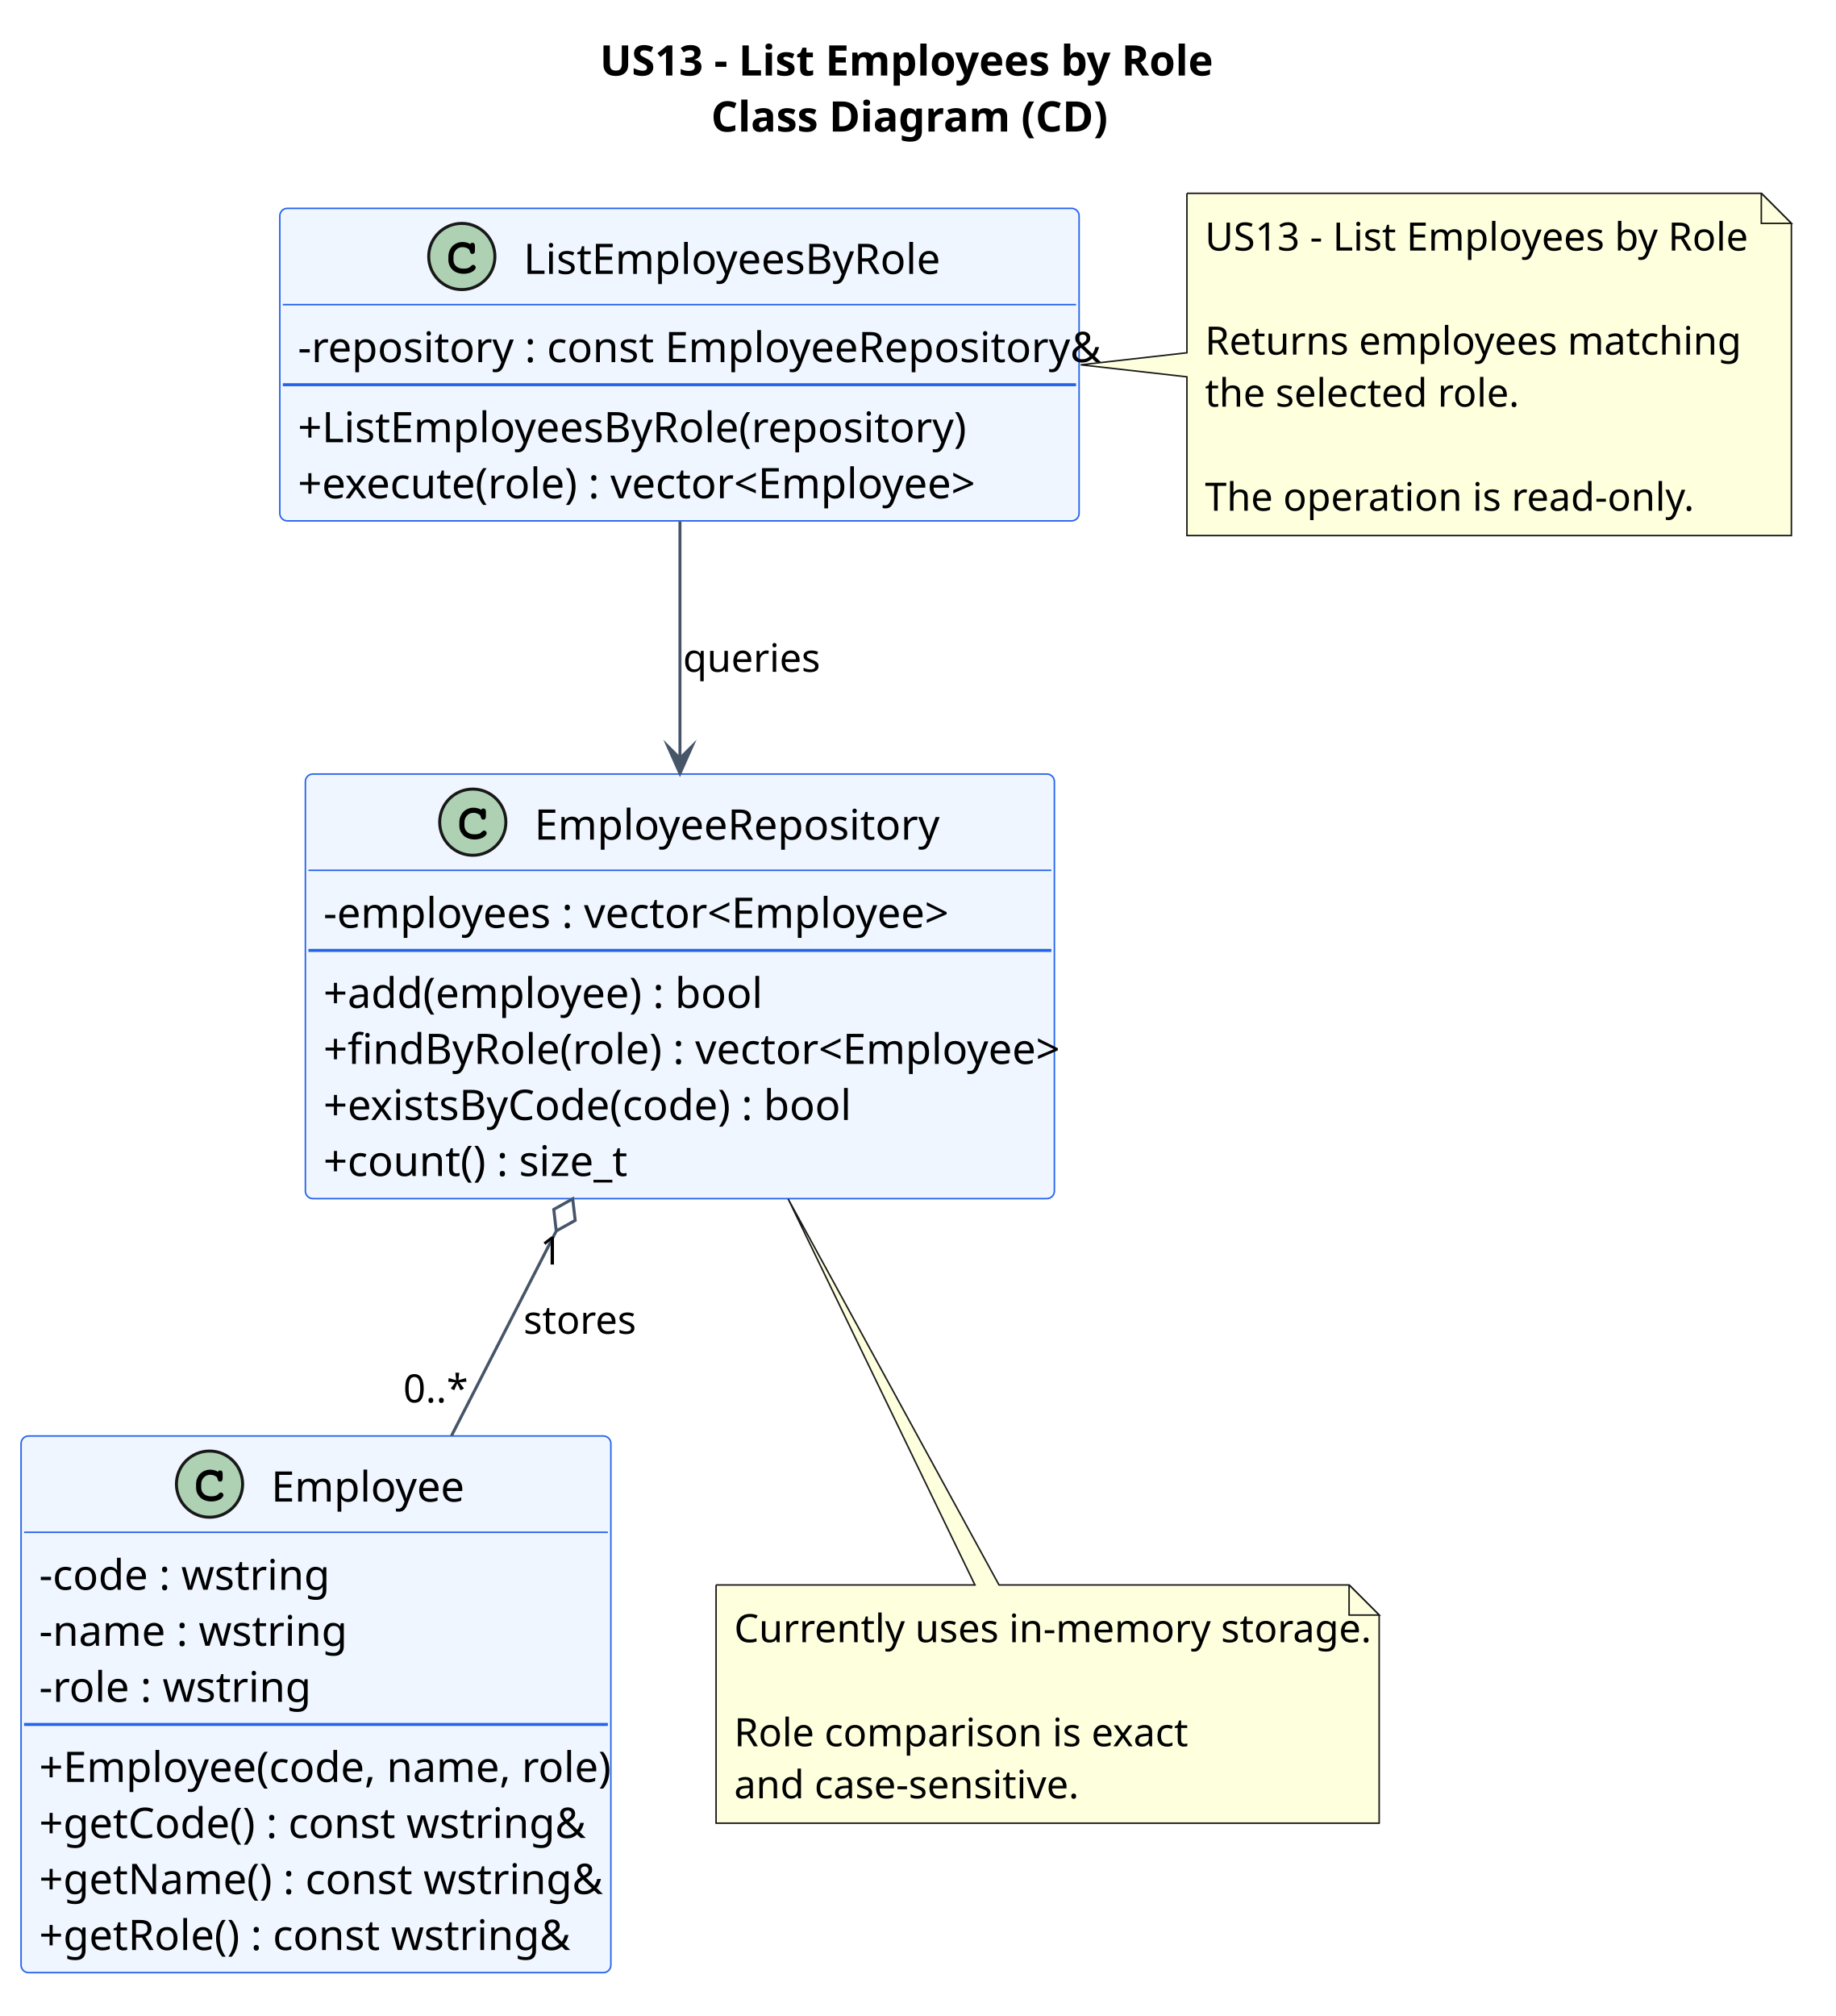
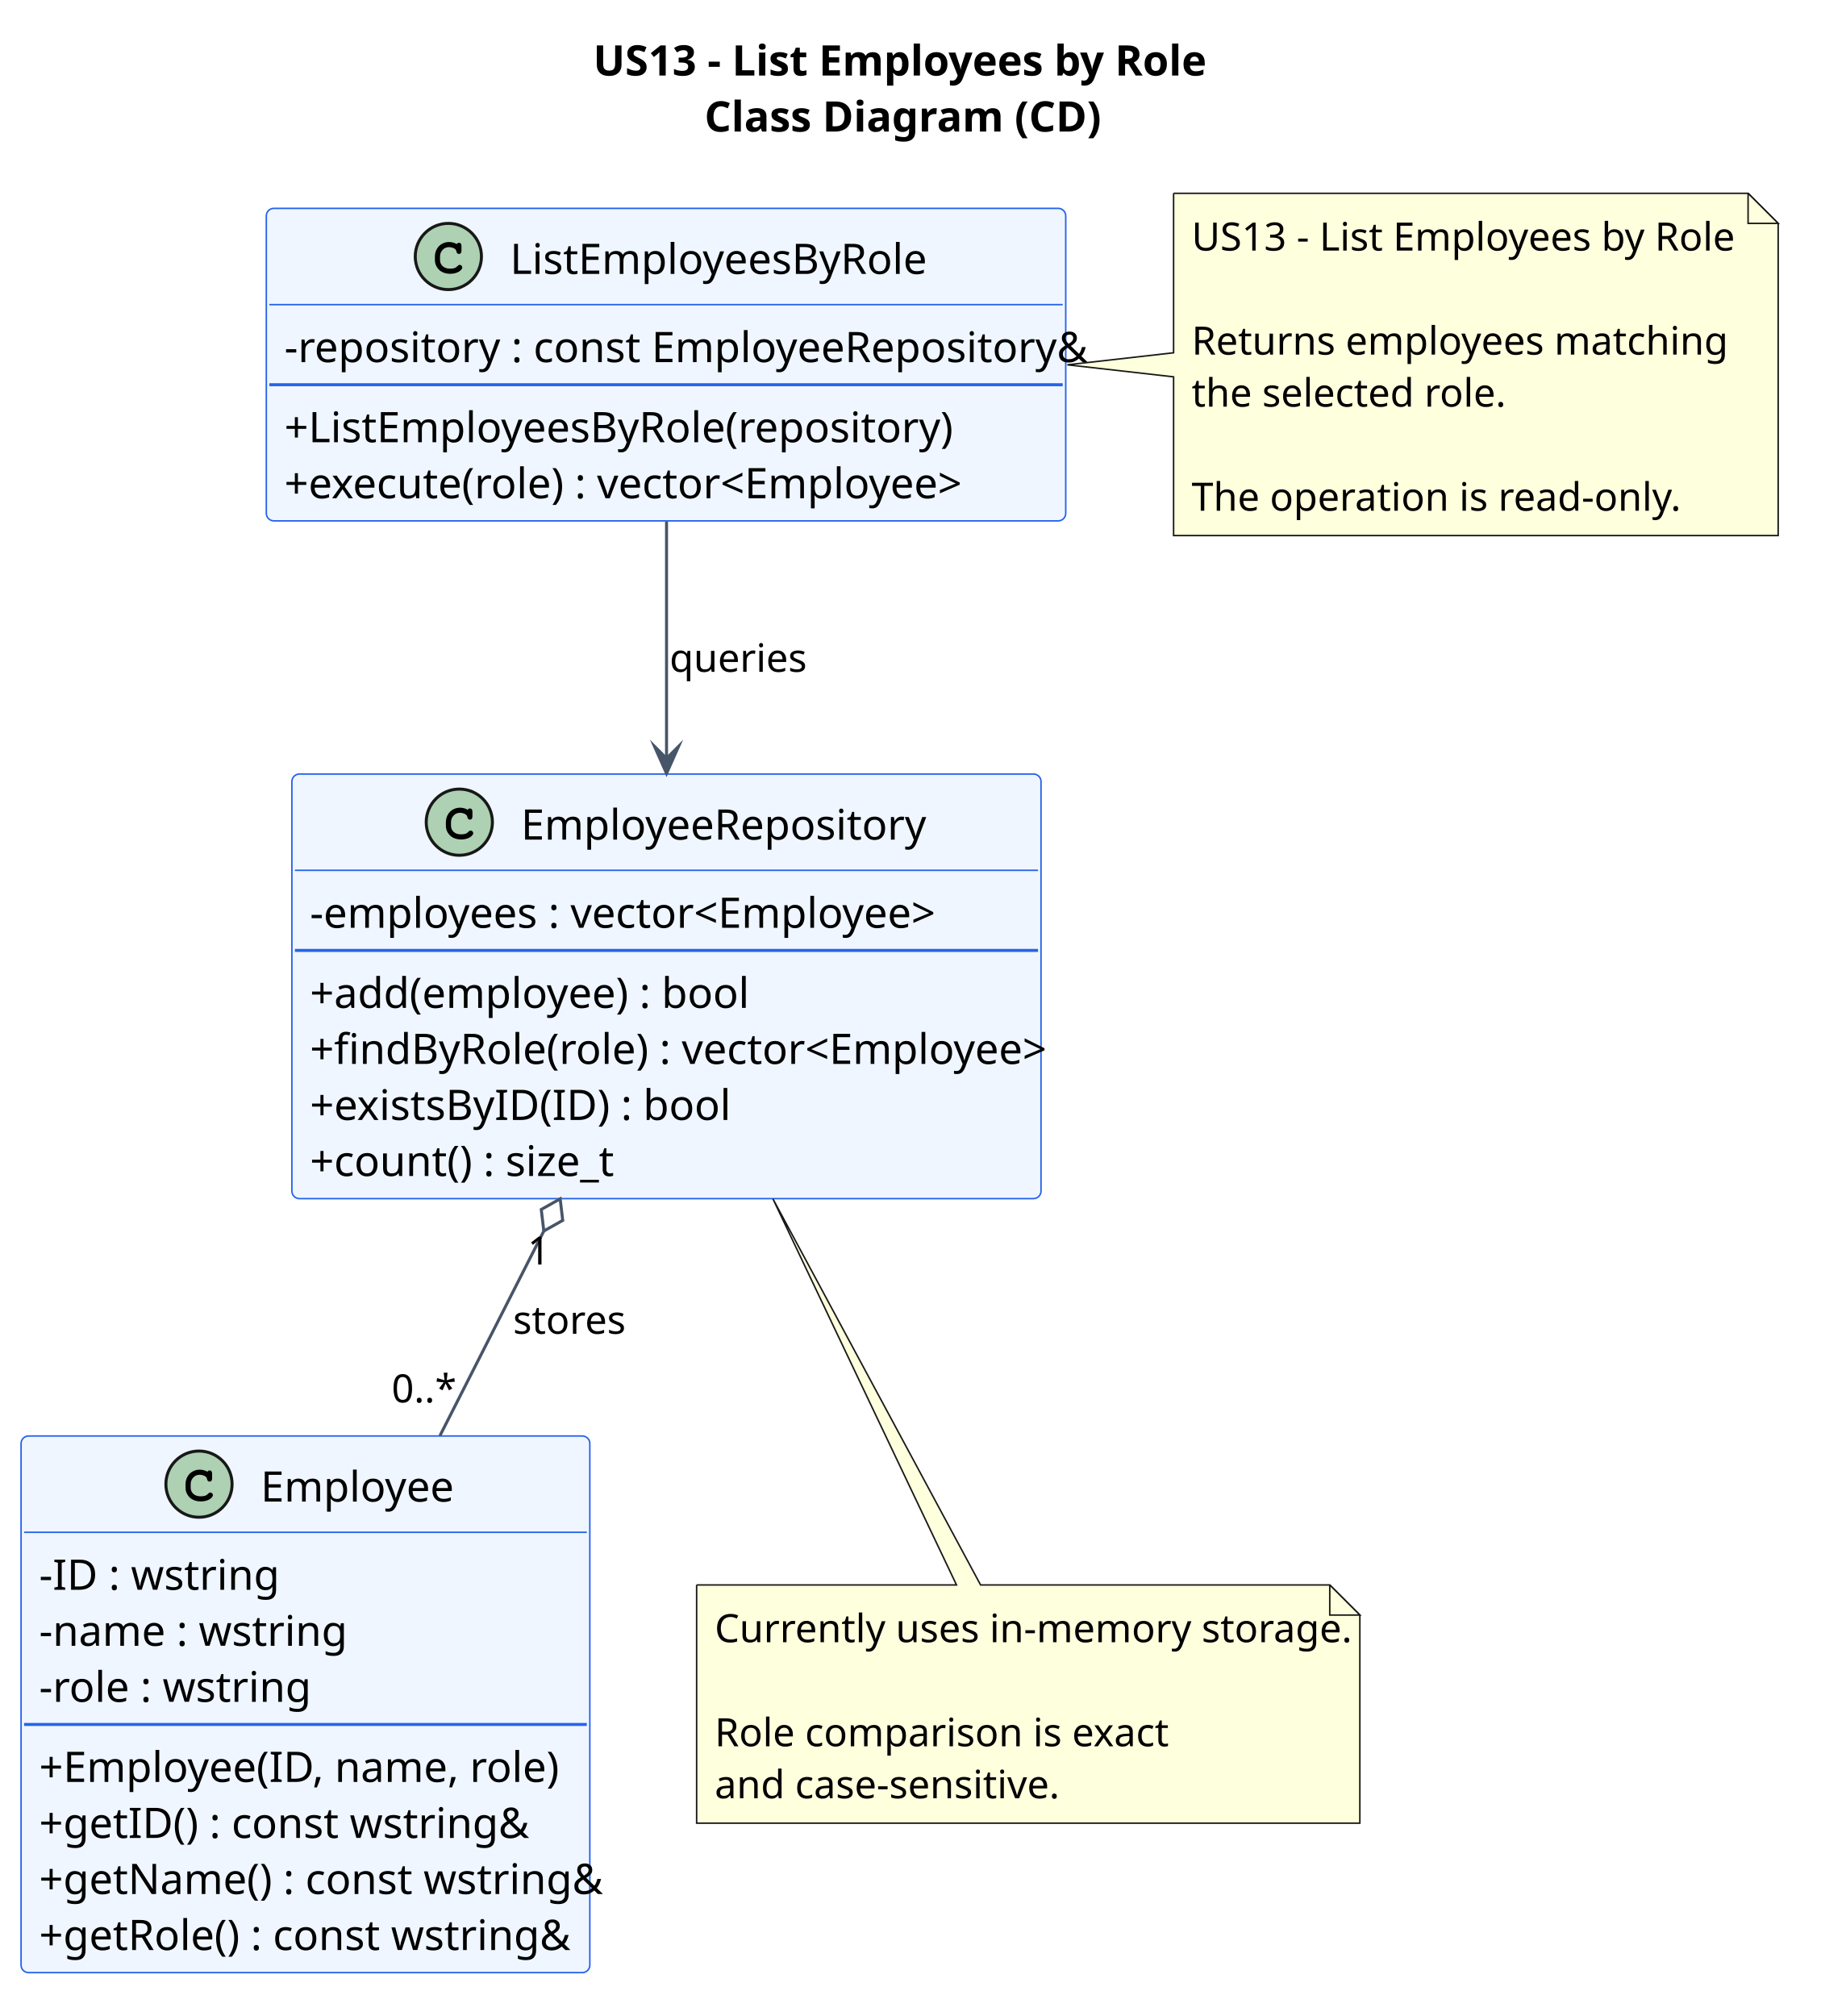
- <svg xmlns="http://www.w3.org/2000/svg" version="1.1" data-diagram-type="CLASS" style="width:610px;height:670px;background:#FFFFFF;" width="610px" height="670px" viewBox="0 0 610 670" zoomAndPan="magnify" preserveAspectRatio="none" contentStyleType="text/css">
+ <svg xmlns="http://www.w3.org/2000/svg" version="1.1" data-diagram-type="CLASS" style="width:605px;height:670px;background:#FFFFFF;" width="605px" height="670px" viewBox="0 0 605 670" zoomAndPan="magnify" preserveAspectRatio="none" contentStyleType="text/css">
  <defs />
  <g font-family="sans-serif" lengthAdjust="spacing">
    <g class="title" data-source-line="1">
-       <text x="199.396" y="25.107" fill="#000" font-size="14" textLength="204.62" font-weight="700">US13 - List Employees by Role</text>
-       <text x="236.354" y="43.729" fill="#000" font-size="14" textLength="130.703" font-weight="700">Class Diagram (CD)</text>
+       <text x="197.146" y="25.107" fill="#000" font-size="14" textLength="204.62" font-weight="700">US13 - List Employees by Role</text>
+       <text x="234.104" y="43.729" fill="#000" font-size="14" textLength="130.703" font-weight="700">Class Diagram (CD)</text>
    </g>
    <g class="entity" data-qualified-name="Employee" id="ent0001" data-source-line="10">
-       <rect x="7" y="477.242" width="196.037" height="178.348" fill="#EFF6FF" style="stroke:#2563EB;stroke-width:0.5;" rx="2.5" ry="2.5" />
-       <ellipse cx="69.641" cy="493.242" rx="11" ry="11" fill="#ADD1B2" style="stroke:#181818;stroke-width:1;" />
-       <path d="M72.407,489.117 Q72.563,488.898 72.75,488.789 Q72.938,488.68 73.157,488.68 Q73.532,488.68 73.766,488.945 Q74,489.195 74,489.805 L74,491.258 Q74,491.867 73.766,492.133 Q73.532,492.398 73.157,492.398 Q72.813,492.398 72.61,492.195 Q72.407,492.008 72.297,491.492 Q72.25,491.133 72.063,490.945 Q71.735,490.57 71.125,490.352 Q70.516,490.133 69.891,490.133 Q69.125,490.133 68.485,490.461 Q67.86,490.789 67.36,491.539 Q66.875,492.289 66.875,493.32 L66.875,494.414 Q66.875,495.648 67.766,496.477 Q68.657,497.289 70.25,497.289 Q71.188,497.289 71.844,497.039 Q72.235,496.883 72.657,496.445 Q72.922,496.18 73.063,496.102 Q73.219,496.023 73.422,496.023 Q73.75,496.023 74,496.289 Q74.266,496.539 74.266,496.883 Q74.266,497.227 73.922,497.633 Q73.422,498.211 72.625,498.539 Q71.547,498.992 70.25,498.992 Q68.735,498.992 67.532,498.367 Q66.547,497.867 65.86,496.805 Q65.172,495.727 65.172,494.445 L65.172,493.289 Q65.172,491.961 65.782,490.82 Q66.407,489.664 67.5,489.055 Q68.594,488.43 69.829,488.43 Q70.563,488.43 71.204,488.602 Q71.86,488.758 72.407,489.117 Z " fill="#000" />
-       <text x="90.141" y="499.039" fill="#000" font-size="14" textLength="62.255">Employee</text>
-       <line x1="8" y1="509.242" x2="202.037" y2="509.242" style="stroke:#2563EB;stroke-width:0.5;" />
-       <text x="13" y="528.35" fill="#000" font-size="14" textLength="91.034">-code : wstring</text>
+       <rect x="7" y="477.242" width="189.01" height="178.348" fill="#EFF6FF" style="stroke:#2563EB;stroke-width:0.5;" rx="2.5" ry="2.5" />
+       <ellipse cx="66.127" cy="493.242" rx="11" ry="11" fill="#ADD1B2" style="stroke:#181818;stroke-width:1;" />
+       <path d="M68.893,489.117 Q69.049,488.898 69.237,488.789 Q69.424,488.68 69.643,488.68 Q70.018,488.68 70.252,488.945 Q70.487,489.195 70.487,489.805 L70.487,491.258 Q70.487,491.867 70.252,492.133 Q70.018,492.398 69.643,492.398 Q69.299,492.398 69.096,492.195 Q68.893,492.008 68.784,491.492 Q68.737,491.133 68.549,490.945 Q68.221,490.57 67.612,490.352 Q67.002,490.133 66.377,490.133 Q65.612,490.133 64.971,490.461 Q64.346,490.789 63.846,491.539 Q63.362,492.289 63.362,493.32 L63.362,494.414 Q63.362,495.648 64.252,496.477 Q65.143,497.289 66.737,497.289 Q67.674,497.289 68.331,497.039 Q68.721,496.883 69.143,496.445 Q69.409,496.18 69.549,496.102 Q69.706,496.023 69.909,496.023 Q70.237,496.023 70.487,496.289 Q70.752,496.539 70.752,496.883 Q70.752,497.227 70.409,497.633 Q69.909,498.211 69.112,498.539 Q68.034,498.992 66.737,498.992 Q65.221,498.992 64.018,498.367 Q63.034,497.867 62.346,496.805 Q61.659,495.727 61.659,494.445 L61.659,493.289 Q61.659,491.961 62.268,490.82 Q62.893,489.664 63.987,489.055 Q65.081,488.43 66.315,488.43 Q67.049,488.43 67.69,488.602 Q68.346,488.758 68.893,489.117 Z " fill="#000" />
+       <text x="86.627" y="499.039" fill="#000" font-size="14" textLength="62.255">Employee</text>
+       <line x1="8" y1="509.242" x2="195.01" y2="509.242" style="stroke:#2563EB;stroke-width:0.5;" />
+       <text x="13" y="528.35" fill="#000" font-size="14" textLength="74.676">-ID : wstring</text>
      <text x="13" y="546.971" fill="#000" font-size="14" textLength="95.696">-name : wstring</text>
      <text x="13" y="565.592" fill="#000" font-size="14" textLength="84.021">-role : wstring</text>
-       <line x1="8" y1="573.105" x2="202.037" y2="573.105" style="stroke:#2563EB;stroke-width:1;" />
-       <text x="13" y="592.213" fill="#000" font-size="14" textLength="184.037">+Employee(code, name, role)</text>
-       <text x="13" y="610.834" fill="#000" font-size="14" textLength="173.134">+getCode() : const wstring&amp;</text>
+       <line x1="8" y1="573.105" x2="195.01" y2="573.105" style="stroke:#2563EB;stroke-width:1;" />
+       <text x="13" y="592.213" fill="#000" font-size="14" textLength="167.679">+Employee(ID, name, role)</text>
+       <text x="13" y="610.834" fill="#000" font-size="14" textLength="153.665">+getID() : const wstring&amp;</text>
      <text x="13" y="629.455" fill="#000" font-size="14" textLength="177.01">+getName() : const wstring&amp;</text>
      <text x="13" y="648.076" fill="#000" font-size="14" textLength="168.458">+getRole() : const wstring&amp;</text>
    </g>
    <g class="entity" data-qualified-name="EmployeeRepository" id="ent0002" data-source-line="21">
-       <rect x="101.5" y="257.242" width="248.947" height="141.105" fill="#EFF6FF" style="stroke:#2563EB;stroke-width:0.5;" rx="2.5" ry="2.5" />
-       <ellipse cx="157.138" cy="273.242" rx="11" ry="11" fill="#ADD1B2" style="stroke:#181818;stroke-width:1;" />
-       <path d="M159.903,269.117 Q160.06,268.898 160.247,268.789 Q160.435,268.68 160.653,268.68 Q161.028,268.68 161.263,268.945 Q161.497,269.195 161.497,269.805 L161.497,271.258 Q161.497,271.867 161.263,272.133 Q161.028,272.398 160.653,272.398 Q160.31,272.398 160.106,272.195 Q159.903,272.008 159.794,271.492 Q159.747,271.133 159.56,270.945 Q159.231,270.57 158.622,270.352 Q158.013,270.133 157.388,270.133 Q156.622,270.133 155.981,270.461 Q155.356,270.789 154.856,271.539 Q154.372,272.289 154.372,273.32 L154.372,274.414 Q154.372,275.648 155.263,276.477 Q156.153,277.289 157.747,277.289 Q158.685,277.289 159.341,277.039 Q159.731,276.883 160.153,276.445 Q160.419,276.18 160.56,276.102 Q160.716,276.023 160.919,276.023 Q161.247,276.023 161.497,276.289 Q161.763,276.539 161.763,276.883 Q161.763,277.227 161.419,277.633 Q160.919,278.211 160.122,278.539 Q159.044,278.992 157.747,278.992 Q156.231,278.992 155.028,278.367 Q154.044,277.867 153.356,276.805 Q152.669,275.727 152.669,274.445 L152.669,273.289 Q152.669,271.961 153.278,270.82 Q153.903,269.664 154.997,269.055 Q156.091,268.43 157.325,268.43 Q158.06,268.43 158.7,268.602 Q159.356,268.758 159.903,269.117 Z " fill="#000" />
-       <text x="177.638" y="279.039" fill="#000" font-size="14" textLength="129.172">EmployeeRepository</text>
-       <line x1="102.5" y1="289.242" x2="349.447" y2="289.242" style="stroke:#2563EB;stroke-width:0.5;" />
-       <text x="107.5" y="308.35" fill="#000" font-size="14" textLength="200.765">-employees : vector&lt;Employee&gt;</text>
-       <line x1="102.5" y1="315.863" x2="349.447" y2="315.863" style="stroke:#2563EB;stroke-width:1;" />
-       <text x="107.5" y="334.971" fill="#000" font-size="14" textLength="139.699">+add(employee) : bool</text>
-       <text x="107.5" y="353.592" fill="#000" font-size="14" textLength="236.947">+findByRole(role) : vector&lt;Employee&gt;</text>
-       <text x="107.5" y="372.213" fill="#000" font-size="14" textLength="171.589">+existsByCode(code) : bool</text>
-       <text x="107.5" y="390.834" fill="#000" font-size="14" textLength="99.989">+count() : size_t</text>
+       <rect x="97" y="257.242" width="248.947" height="141.105" fill="#EFF6FF" style="stroke:#2563EB;stroke-width:0.5;" rx="2.5" ry="2.5" />
+       <ellipse cx="152.638" cy="273.242" rx="11" ry="11" fill="#ADD1B2" style="stroke:#181818;stroke-width:1;" />
+       <path d="M155.403,269.117 Q155.56,268.898 155.747,268.789 Q155.935,268.68 156.153,268.68 Q156.528,268.68 156.763,268.945 Q156.997,269.195 156.997,269.805 L156.997,271.258 Q156.997,271.867 156.763,272.133 Q156.528,272.398 156.153,272.398 Q155.81,272.398 155.606,272.195 Q155.403,272.008 155.294,271.492 Q155.247,271.133 155.06,270.945 Q154.731,270.57 154.122,270.352 Q153.513,270.133 152.888,270.133 Q152.122,270.133 151.481,270.461 Q150.856,270.789 150.356,271.539 Q149.872,272.289 149.872,273.32 L149.872,274.414 Q149.872,275.648 150.763,276.477 Q151.653,277.289 153.247,277.289 Q154.185,277.289 154.841,277.039 Q155.231,276.883 155.653,276.445 Q155.919,276.18 156.06,276.102 Q156.216,276.023 156.419,276.023 Q156.747,276.023 156.997,276.289 Q157.263,276.539 157.263,276.883 Q157.263,277.227 156.919,277.633 Q156.419,278.211 155.622,278.539 Q154.544,278.992 153.247,278.992 Q151.731,278.992 150.528,278.367 Q149.544,277.867 148.856,276.805 Q148.169,275.727 148.169,274.445 L148.169,273.289 Q148.169,271.961 148.778,270.82 Q149.403,269.664 150.497,269.055 Q151.591,268.43 152.825,268.43 Q153.56,268.43 154.2,268.602 Q154.856,268.758 155.403,269.117 Z " fill="#000" />
+       <text x="173.138" y="279.039" fill="#000" font-size="14" textLength="129.172">EmployeeRepository</text>
+       <line x1="98" y1="289.242" x2="344.947" y2="289.242" style="stroke:#2563EB;stroke-width:0.5;" />
+       <text x="103" y="308.35" fill="#000" font-size="14" textLength="200.765">-employees : vector&lt;Employee&gt;</text>
+       <line x1="98" y1="315.863" x2="344.947" y2="315.863" style="stroke:#2563EB;stroke-width:1;" />
+       <text x="103" y="334.971" fill="#000" font-size="14" textLength="139.699">+add(employee) : bool</text>
+       <text x="103" y="353.592" fill="#000" font-size="14" textLength="236.947">+findByRole(role) : vector&lt;Employee&gt;</text>
+       <text x="103" y="372.213" fill="#000" font-size="14" textLength="135.762">+existsByID(ID) : bool</text>
+       <text x="103" y="390.834" fill="#000" font-size="14" textLength="99.989">+count() : size_t</text>
    </g>
    <g class="entity" data-qualified-name="ListEmployeesByRole" id="ent0003" data-source-line="30">
-       <rect x="93" y="69.242" width="265.661" height="103.863" fill="#EFF6FF" style="stroke:#2563EB;stroke-width:0.5;" rx="2.5" ry="2.5" />
-       <ellipse cx="153.495" cy="85.242" rx="11" ry="11" fill="#ADD1B2" style="stroke:#181818;stroke-width:1;" />
-       <path d="M156.26,81.117 Q156.417,80.898 156.604,80.789 Q156.792,80.68 157.01,80.68 Q157.385,80.68 157.62,80.945 Q157.854,81.195 157.854,81.805 L157.854,83.258 Q157.854,83.867 157.62,84.133 Q157.385,84.398 157.01,84.398 Q156.667,84.398 156.463,84.195 Q156.26,84.008 156.151,83.492 Q156.104,83.133 155.917,82.945 Q155.588,82.57 154.979,82.352 Q154.37,82.133 153.745,82.133 Q152.979,82.133 152.338,82.461 Q151.713,82.789 151.213,83.539 Q150.729,84.289 150.729,85.32 L150.729,86.414 Q150.729,87.648 151.62,88.477 Q152.51,89.289 154.104,89.289 Q155.042,89.289 155.698,89.039 Q156.088,88.883 156.51,88.445 Q156.776,88.18 156.917,88.102 Q157.073,88.023 157.276,88.023 Q157.604,88.023 157.854,88.289 Q158.12,88.539 158.12,88.883 Q158.12,89.227 157.776,89.633 Q157.276,90.211 156.479,90.539 Q155.401,90.992 154.104,90.992 Q152.588,90.992 151.385,90.367 Q150.401,89.867 149.713,88.805 Q149.026,87.727 149.026,86.445 L149.026,85.289 Q149.026,83.961 149.635,82.82 Q150.26,81.664 151.354,81.055 Q152.448,80.43 153.682,80.43 Q154.417,80.43 155.057,80.602 Q155.713,80.758 156.26,81.117 Z " fill="#000" />
-       <text x="173.995" y="91.039" fill="#000" font-size="14" textLength="136.172">ListEmployeesByRole</text>
-       <line x1="94" y1="101.242" x2="357.661" y2="101.242" style="stroke:#2563EB;stroke-width:0.5;" />
-       <text x="99" y="120.35" fill="#000" font-size="14" textLength="253.661">-repository : const EmployeeRepository&amp;</text>
-       <line x1="94" y1="127.863" x2="357.661" y2="127.863" style="stroke:#2563EB;stroke-width:1;" />
-       <text x="99" y="146.971" fill="#000" font-size="14" textLength="215.141">+ListEmployeesByRole(repository)</text>
-       <text x="99" y="165.592" fill="#000" font-size="14" textLength="218.278">+execute(role) : vector&lt;Employee&gt;</text>
+       <rect x="88.5" y="69.242" width="265.661" height="103.863" fill="#EFF6FF" style="stroke:#2563EB;stroke-width:0.5;" rx="2.5" ry="2.5" />
+       <ellipse cx="148.995" cy="85.242" rx="11" ry="11" fill="#ADD1B2" style="stroke:#181818;stroke-width:1;" />
+       <path d="M151.76,81.117 Q151.917,80.898 152.104,80.789 Q152.292,80.68 152.51,80.68 Q152.885,80.68 153.12,80.945 Q153.354,81.195 153.354,81.805 L153.354,83.258 Q153.354,83.867 153.12,84.133 Q152.885,84.398 152.51,84.398 Q152.167,84.398 151.963,84.195 Q151.76,84.008 151.651,83.492 Q151.604,83.133 151.417,82.945 Q151.088,82.57 150.479,82.352 Q149.87,82.133 149.245,82.133 Q148.479,82.133 147.838,82.461 Q147.213,82.789 146.713,83.539 Q146.229,84.289 146.229,85.32 L146.229,86.414 Q146.229,87.648 147.12,88.477 Q148.01,89.289 149.604,89.289 Q150.542,89.289 151.198,89.039 Q151.588,88.883 152.01,88.445 Q152.276,88.18 152.417,88.102 Q152.573,88.023 152.776,88.023 Q153.104,88.023 153.354,88.289 Q153.62,88.539 153.62,88.883 Q153.62,89.227 153.276,89.633 Q152.776,90.211 151.979,90.539 Q150.901,90.992 149.604,90.992 Q148.088,90.992 146.885,90.367 Q145.901,89.867 145.213,88.805 Q144.526,87.727 144.526,86.445 L144.526,85.289 Q144.526,83.961 145.135,82.82 Q145.76,81.664 146.854,81.055 Q147.948,80.43 149.182,80.43 Q149.917,80.43 150.557,80.602 Q151.213,80.758 151.76,81.117 Z " fill="#000" />
+       <text x="169.495" y="91.039" fill="#000" font-size="14" textLength="136.172">ListEmployeesByRole</text>
+       <line x1="89.5" y1="101.242" x2="353.161" y2="101.242" style="stroke:#2563EB;stroke-width:0.5;" />
+       <text x="94.5" y="120.35" fill="#000" font-size="14" textLength="253.661">-repository : const EmployeeRepository&amp;</text>
+       <line x1="89.5" y1="127.863" x2="353.161" y2="127.863" style="stroke:#2563EB;stroke-width:1;" />
+       <text x="94.5" y="146.971" fill="#000" font-size="14" textLength="215.141">+ListEmployeesByRole(repository)</text>
+       <text x="94.5" y="165.592" fill="#000" font-size="14" textLength="218.278">+execute(role) : vector&lt;Employee&gt;</text>
    </g>
    <g class="entity" data-qualified-name="GMN6" id="ent0007" data-source-line="42">
-       <path d="M394.5,64.242 L394.5,117.242 L359.19,121.242 L394.5,125.242 L394.5,177.988 A0,0 0 0 0 394.5,177.988 L595.412,177.988 A0,0 0 0 0 595.412,177.988 L595.412,74.242 L585.412,64.242 L394.5,64.242 A0,0 0 0 0 394.5,64.242" style="stroke:#181818;stroke-width:0.5;" fill="#FEFFDD" />
-       <path d="M585.412,64.242 L585.412,74.242 L595.412,74.242 L585.412,64.242" style="stroke:#181818;stroke-width:0.5;" fill="#FEFFDD" />
-       <text x="400.5" y="83.271" fill="#000" font-size="13" textLength="179.912">US13 - List Employees by Role</text>
-       <text x="400.5" y="100.562" fill="#000" font-size="13"> </text>
-       <text x="400.5" y="117.853" fill="#000" font-size="13" textLength="168.359">Returns employees matching</text>
-       <text x="400.5" y="135.144" fill="#000" font-size="13" textLength="99.004">the selected role.</text>
-       <text x="400.5" y="152.435" fill="#000" font-size="13"> </text>
-       <text x="400.5" y="169.726" fill="#000" font-size="13" textLength="154.642">The operation is read-only.</text>
+       <path d="M390,64.242 L390,117.242 L354.69,121.242 L390,125.242 L390,177.988 A0,0 0 0 0 390,177.988 L590.912,177.988 A0,0 0 0 0 590.912,177.988 L590.912,74.242 L580.912,64.242 L390,64.242 A0,0 0 0 0 390,64.242" style="stroke:#181818;stroke-width:0.5;" fill="#FEFFDD" />
+       <path d="M580.912,64.242 L580.912,74.242 L590.912,74.242 L580.912,64.242" style="stroke:#181818;stroke-width:0.5;" fill="#FEFFDD" />
+       <text x="396" y="83.271" fill="#000" font-size="13" textLength="179.912">US13 - List Employees by Role</text>
+       <text x="396" y="100.562" fill="#000" font-size="13"> </text>
+       <text x="396" y="117.853" fill="#000" font-size="13" textLength="168.359">Returns employees matching</text>
+       <text x="396" y="135.144" fill="#000" font-size="13" textLength="99.004">the selected role.</text>
+       <text x="396" y="152.435" fill="#000" font-size="13"> </text>
+       <text x="396" y="169.726" fill="#000" font-size="13" textLength="154.642">The operation is read-only.</text>
    </g>
    <g class="entity" data-qualified-name="GMN9" id="ent0010" data-source-line="51">
-       <path d="M238,526.742 L238,605.906 A0,0 0 0 0 238,605.906 L458.399,605.906 A0,0 0 0 0 458.399,605.906 L458.399,536.742 L448.399,526.742 L332.04,526.742 L261.94,398.422 L324.04,526.742 L238,526.742 A0,0 0 0 0 238,526.742" style="stroke:#181818;stroke-width:0.5;" fill="#FEFFDD" />
-       <path d="M448.399,526.742 L448.399,536.742 L458.399,536.742 L448.399,526.742" style="stroke:#181818;stroke-width:0.5;" fill="#FEFFDD" />
-       <text x="244" y="545.771" fill="#000" font-size="13" textLength="199.399">Currently uses in-memory storage.</text>
-       <text x="244" y="563.062" fill="#000" font-size="13"> </text>
-       <text x="244" y="580.353" fill="#000" font-size="13" textLength="145.228">Role comparison is exact</text>
-       <text x="244" y="597.644" fill="#000" font-size="13" textLength="111.281">and case-sensitive.</text>
+       <path d="M231.5,526.742 L231.5,605.906 A0,0 0 0 0 231.5,605.906 L451.899,605.906 A0,0 0 0 0 451.899,605.906 L451.899,536.742 L441.899,526.742 L325.86,526.742 L256.85,398.422 L317.86,526.742 L231.5,526.742 A0,0 0 0 0 231.5,526.742" style="stroke:#181818;stroke-width:0.5;" fill="#FEFFDD" />
+       <path d="M441.899,526.742 L441.899,536.742 L451.899,536.742 L441.899,526.742" style="stroke:#181818;stroke-width:0.5;" fill="#FEFFDD" />
+       <text x="237.5" y="545.771" fill="#000" font-size="13" textLength="199.399">Currently uses in-memory storage.</text>
+       <text x="237.5" y="563.062" fill="#000" font-size="13"> </text>
+       <text x="237.5" y="580.353" fill="#000" font-size="13" textLength="145.228">Role comparison is exact</text>
+       <text x="237.5" y="597.644" fill="#000" font-size="13" textLength="111.281">and case-sensitive.</text>
    </g>
    <g class="link" data-entity-1="ent0002" data-entity-2="ent0001" id="lnk4" data-source-line="37" data-link-type="aggregation">
-       <path d="M184.883,409.105 C172.263,433.765 163.37,451.152 150.07,477.142" style="stroke:#475569;stroke-width:1;" fill="none" id="EmployeeRepository-backto-Employee" codeLine="37" />
-       <polygon points="190.35,398.422,184.056,401.941,184.883,409.105,191.177,405.586,190.35,398.422" fill="none" style="stroke:#475569;stroke-width:1;stroke-linejoin:miter;stroke-miterlimit:10;" />
-       <text x="174" y="443.271" fill="#000" font-size="13" textLength="35.401">stores</text>
-       <text x="179.51" y="420.254" fill="#000" font-size="13">1</text>
-       <text x="134.035" y="466.086" fill="#000" font-size="13" textLength="19.513">0..*</text>
+       <path d="M180.718,409.122 C168.198,433.782 159.39,451.152 146.2,477.142" style="stroke:#475569;stroke-width:1;" fill="none" id="EmployeeRepository-backto-Employee" codeLine="37" />
+       <polygon points="186.15,398.422,179.867,401.961,180.718,409.122,187,405.583,186.15,398.422" fill="none" style="stroke:#475569;stroke-width:1;stroke-linejoin:miter;stroke-miterlimit:10;" />
+       <text x="170.5" y="443.271" fill="#000" font-size="13" textLength="35.401">stores</text>
+       <text x="175.34" y="420.254" fill="#000" font-size="13">1</text>
+       <text x="130.136" y="466.086" fill="#000" font-size="13" textLength="19.513">0..*</text>
    </g>
    <g class="link" data-entity-1="ent0003" data-entity-2="ent0002" id="lnk5" data-source-line="39" data-link-type="dependency">
-       <path d="M226,173.322 C226,198.632 226,224.592 226,252.052" style="stroke:#475569;stroke-width:1;" fill="none" id="ListEmployeesByRole-to-EmployeeRepository" codeLine="39" />
-       <polygon points="226,257.052,230,248.052,226,252.052,222,248.052,226,257.052" fill="#475569" style="stroke:#475569;stroke-width:1;stroke-linejoin:miter;stroke-miterlimit:10;" />
-       <text x="227" y="223.271" fill="#000" font-size="13" textLength="42.637">queries</text>
+       <path d="M221.5,173.322 C221.5,198.632 221.5,224.592 221.5,252.052" style="stroke:#475569;stroke-width:1;" fill="none" id="ListEmployeesByRole-to-EmployeeRepository" codeLine="39" />
+       <polygon points="221.5,257.052,225.5,248.052,221.5,252.052,217.5,248.052,221.5,257.052" fill="#475569" style="stroke:#475569;stroke-width:1;stroke-linejoin:miter;stroke-miterlimit:10;" />
+       <text x="222.5" y="223.271" fill="#000" font-size="13" textLength="42.637">queries</text>
    </g>
  </g>
</svg>
